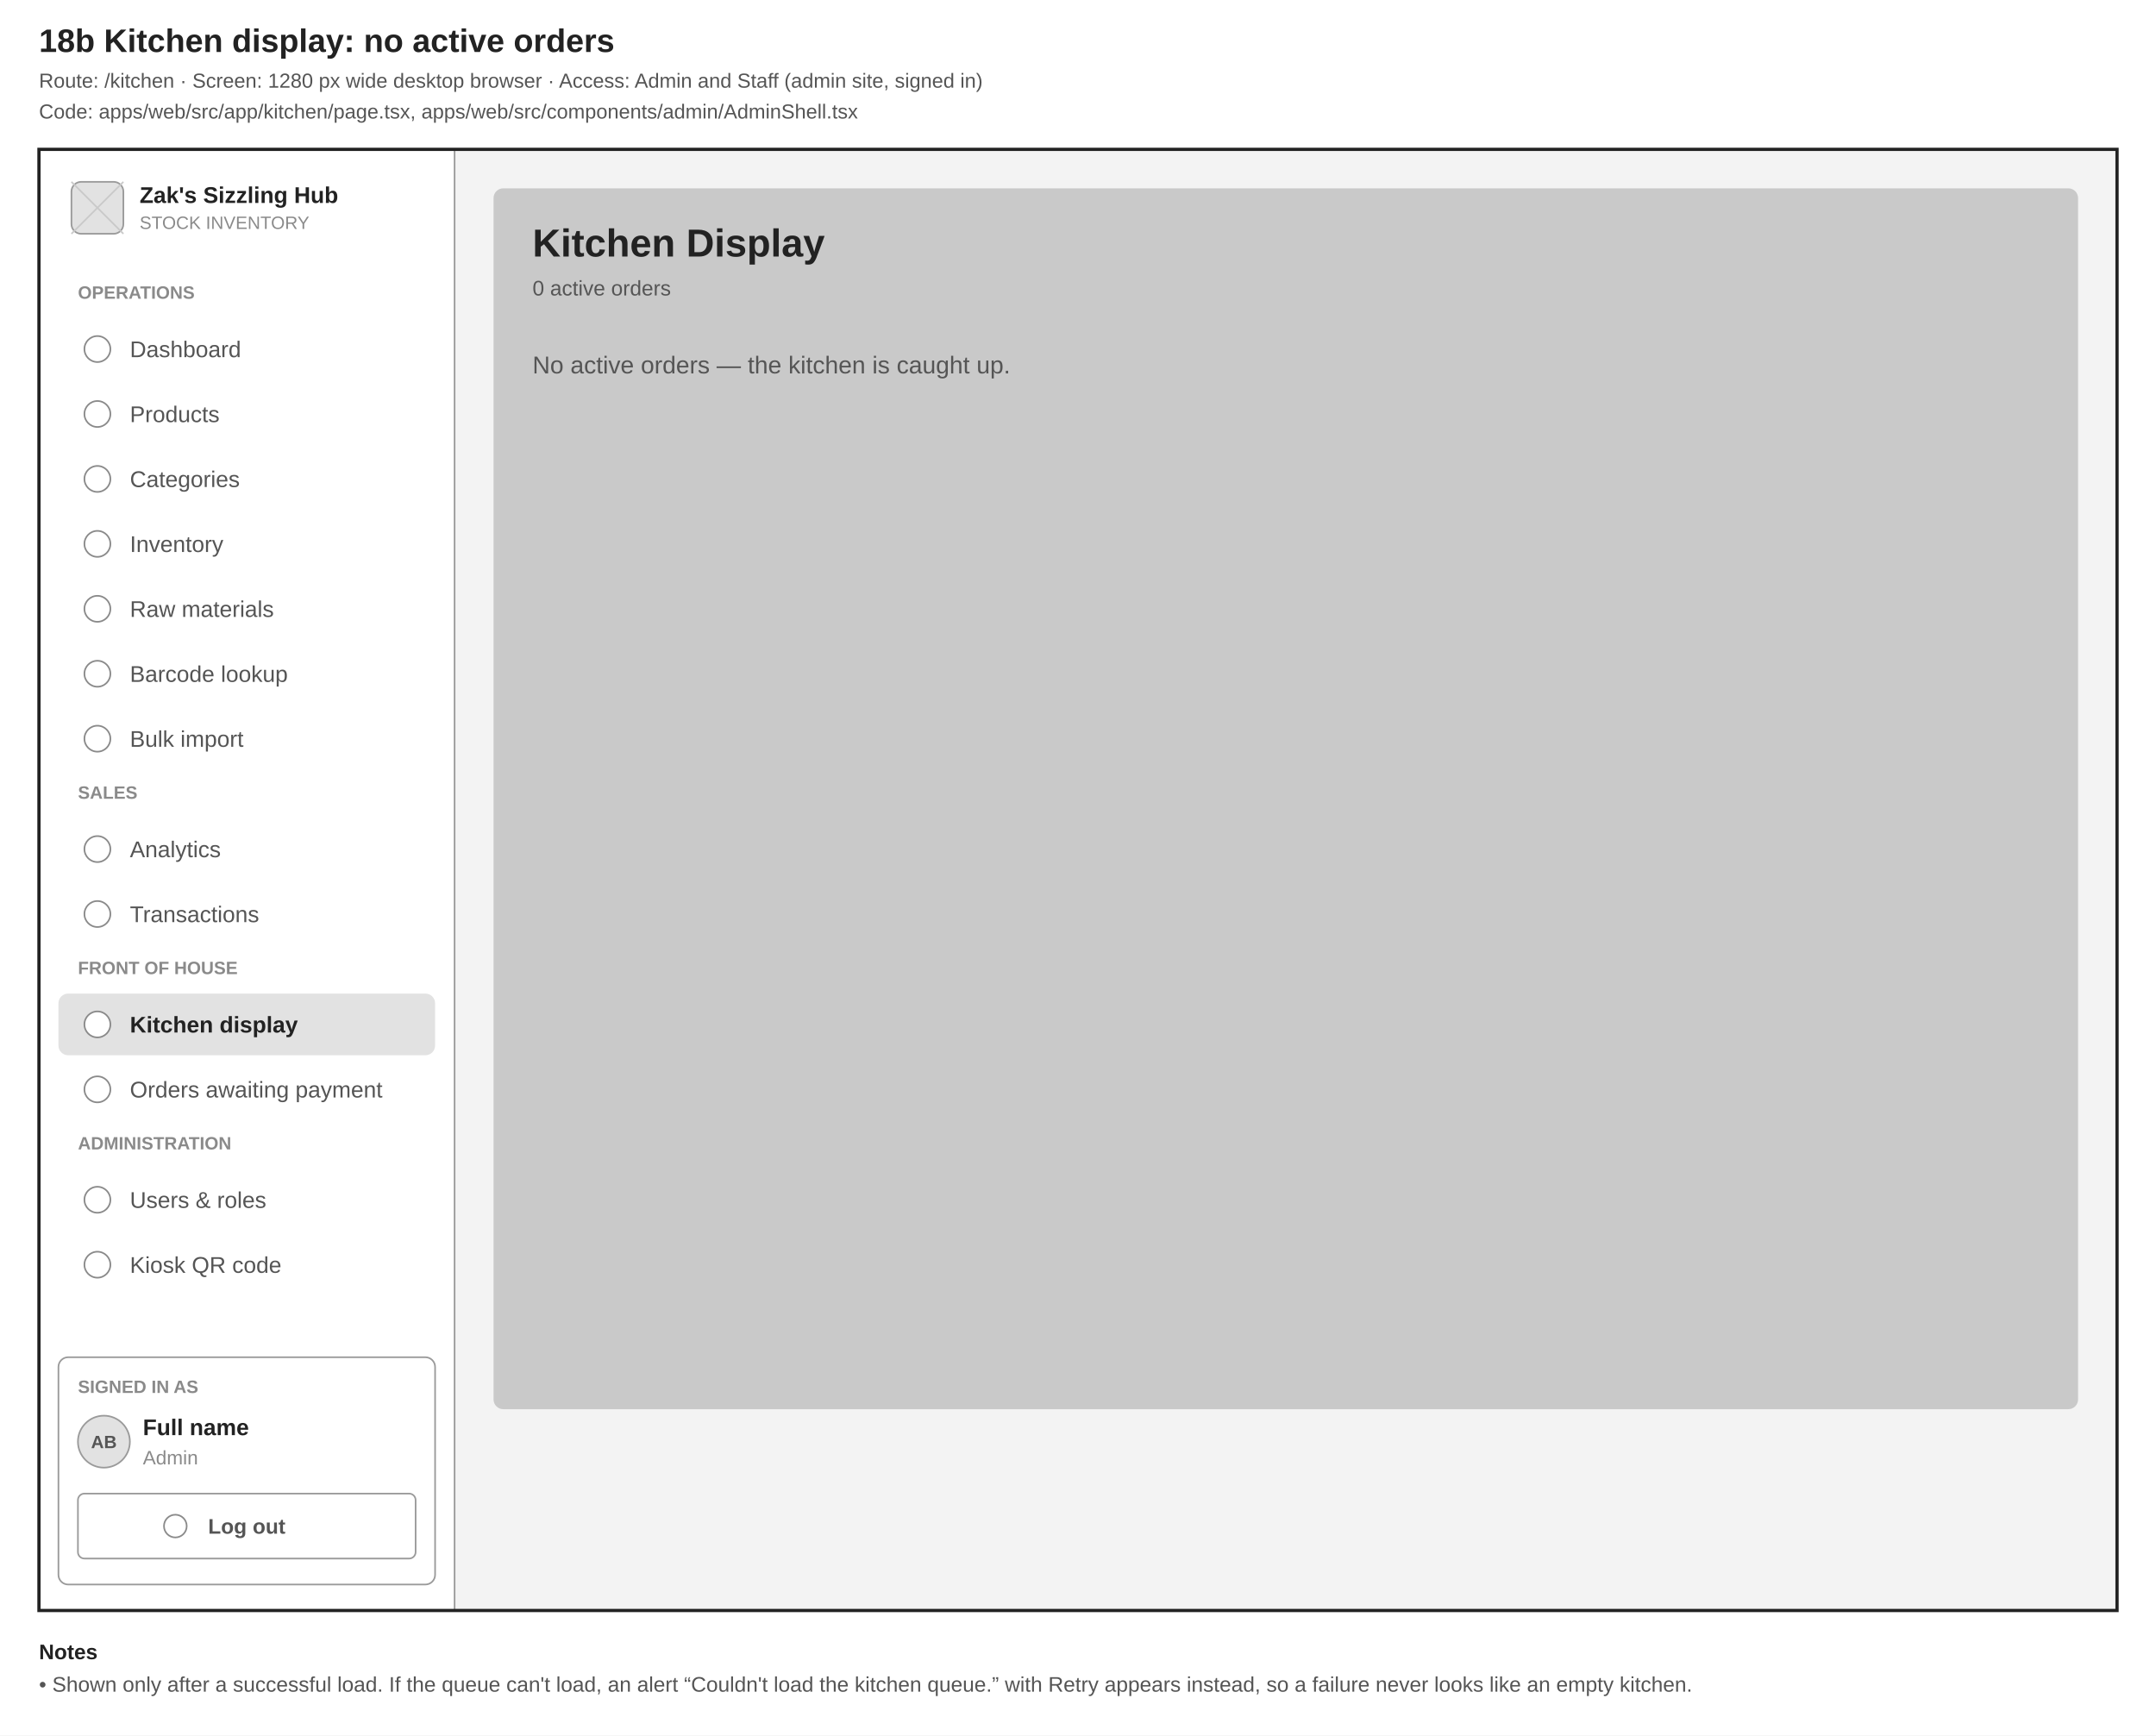
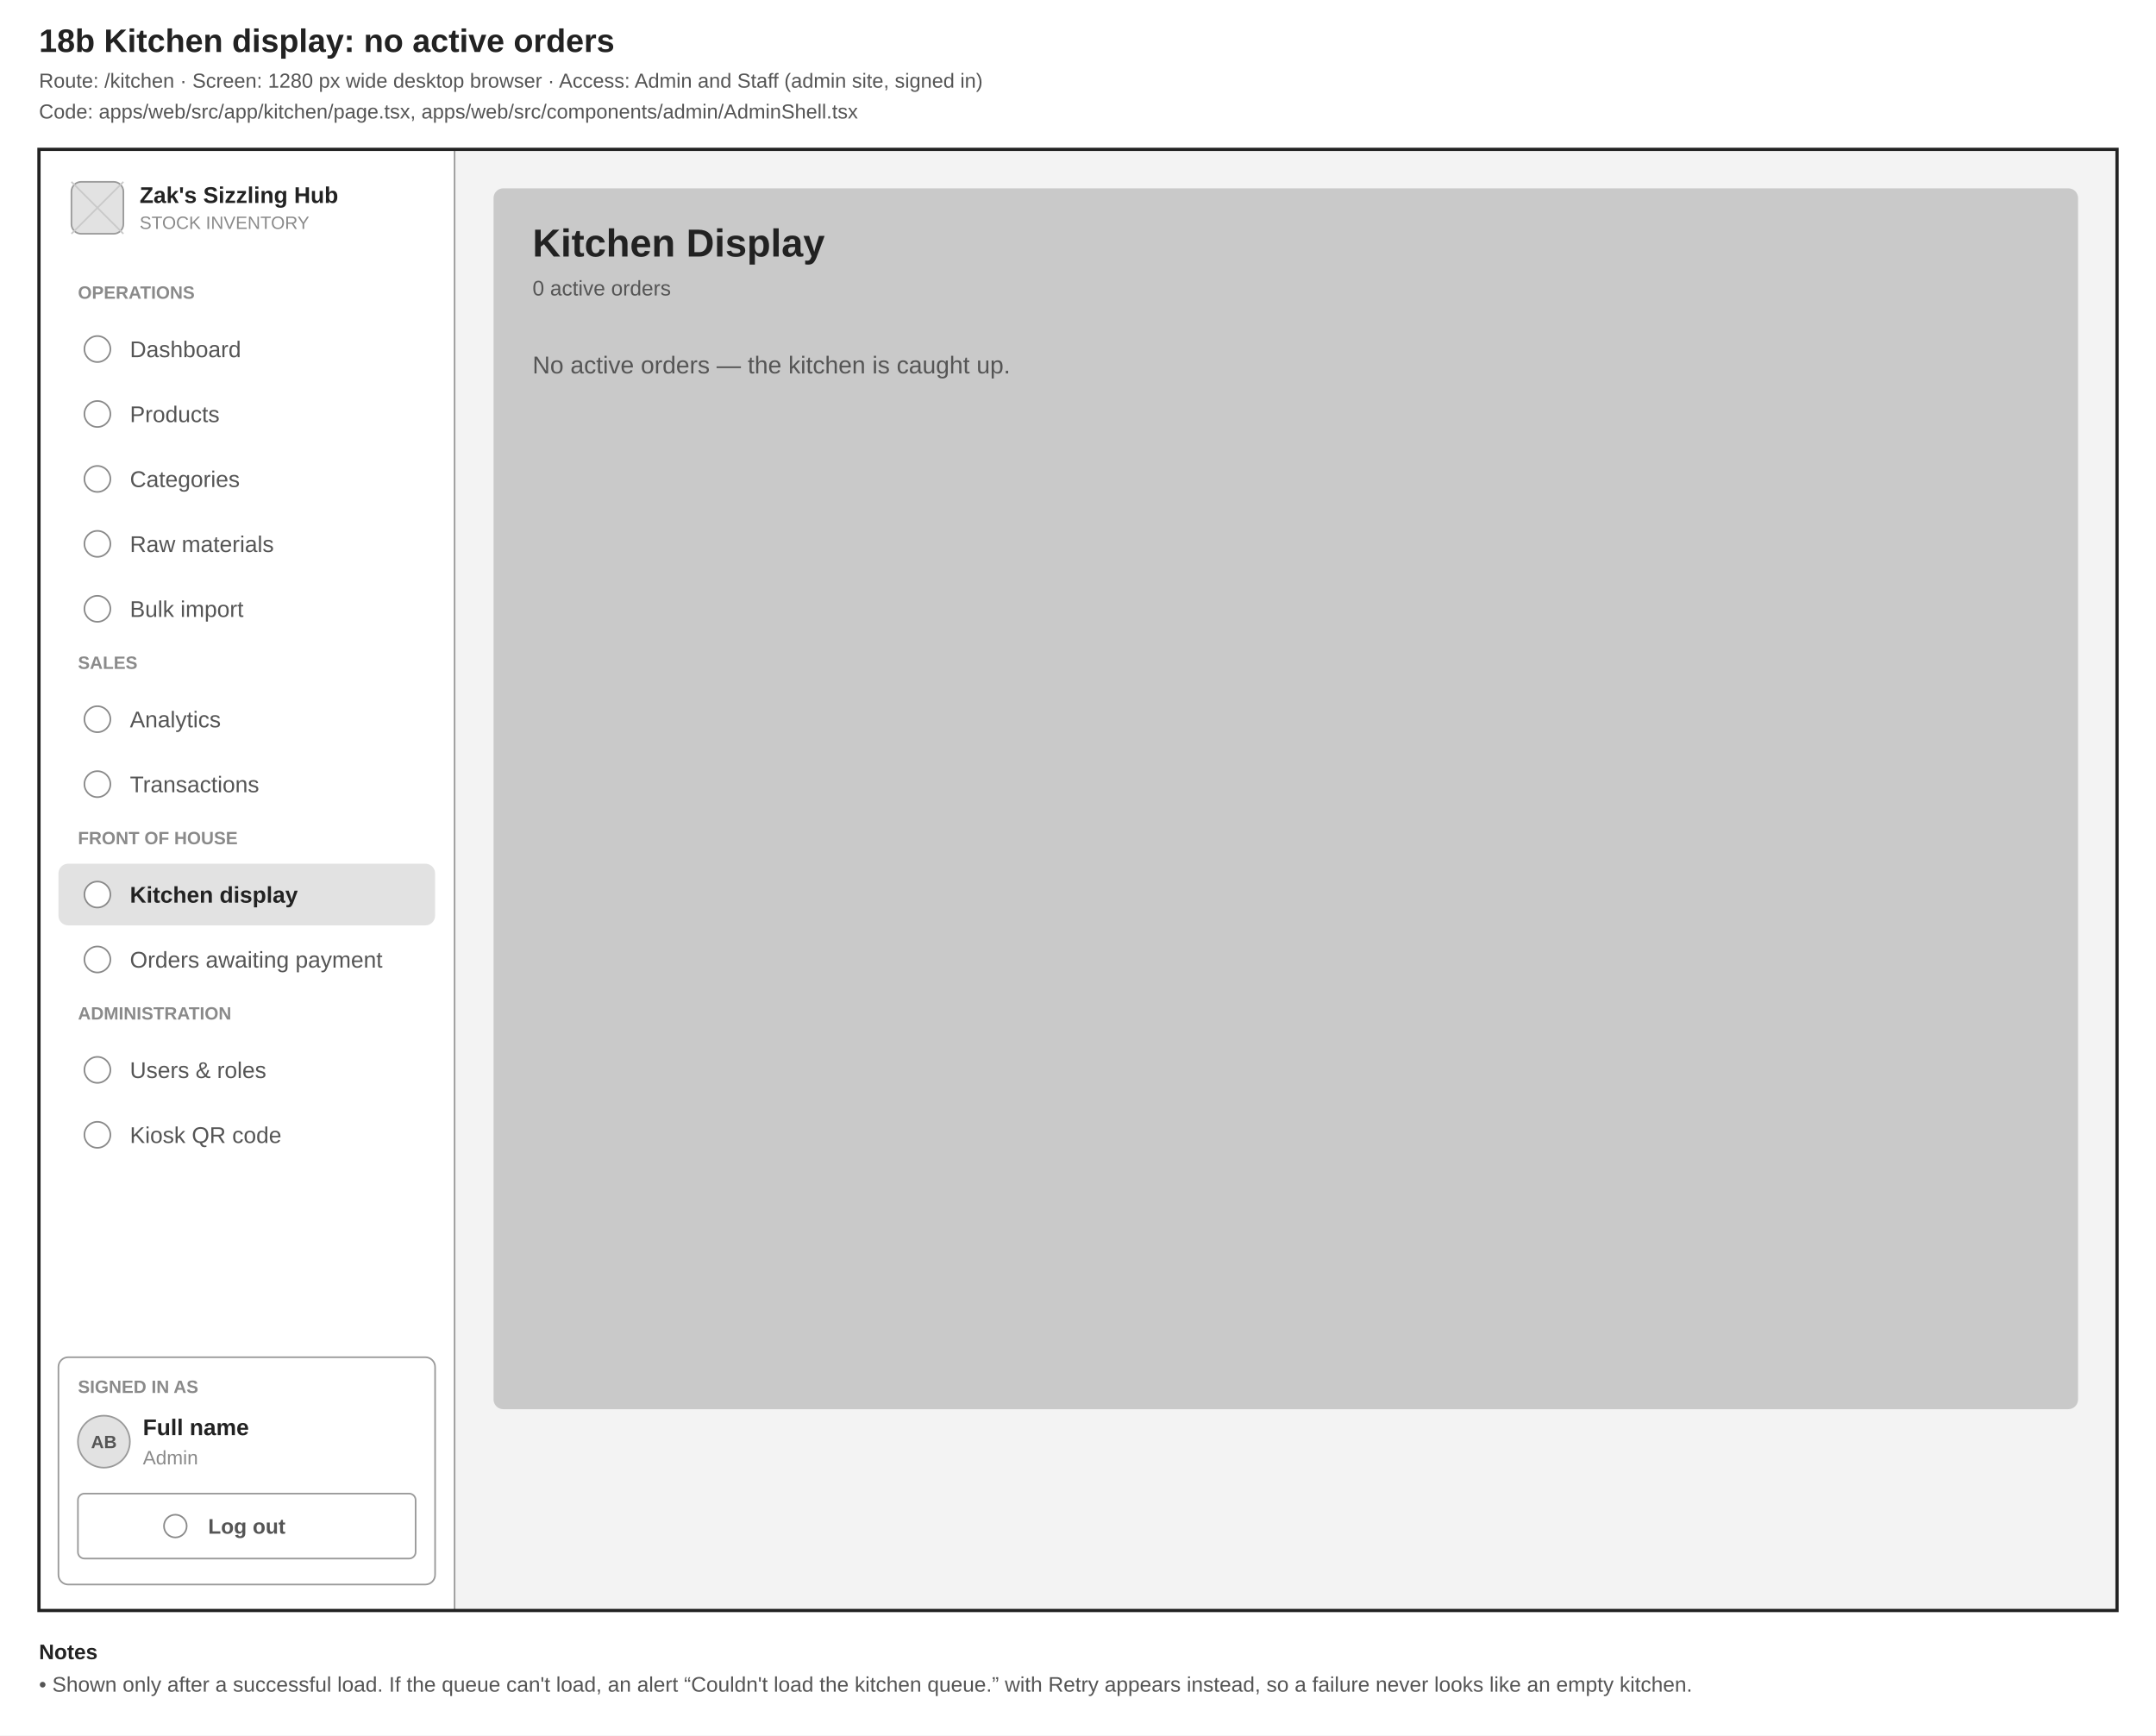
<svg xmlns="http://www.w3.org/2000/svg" width="1328" height="1069" viewBox="0 0 1328 1069">
  <rect x="0" y="0" width="1328" height="1069" fill="#ffffff" />
  <text x="24" y="32" font-family="Arial, Helvetica, sans-serif" font-size="20" font-weight="700" fill="#222222">18b  Kitchen display: no active orders</text>
  <text x="24" y="54" font-family="Arial, Helvetica, sans-serif" font-size="12.5" fill="#555555">Route: /kitchen   ·   Screen: 1280 px wide desktop browser   ·   Access: Admin and Staff (admin site, signed in)</text>
  <text x="24" y="73" font-family="Arial, Helvetica, sans-serif" font-size="12.5" fill="#555555">Code: apps/web/src/app/kitchen/page.tsx, apps/web/src/components/admin/AdminShell.tsx</text>
  <text x="24" y="1022" font-family="Arial, Helvetica, sans-serif" font-size="13" font-weight="700" fill="#222222">Notes</text>
  <text x="24" y="1042" font-family="Arial, Helvetica, sans-serif" font-size="13" fill="#555555" xml:space="preserve">• Shown only after a successful load. If the queue can't load, an alert “Couldn't load the kitchen queue.” with Retry appears instead, so a failure never looks like an empty kitchen.</text>
  <g transform="translate(24,92)">
    <clipPath id="frame">
      <rect x="0" y="0" width="1280" height="900" />
    </clipPath>
    <g clip-path="url(#frame)">
      <rect x="0" y="0" width="1280" height="900" fill="#ffffff" />
      <rect x="0" y="0" width="1280" height="900" rx="0" fill="#f3f3f3" stroke="none" />
      <rect x="0" y="0" width="256" height="900" rx="0" fill="#ffffff" stroke="none" />
      <line x1="256" y1="0" x2="256" y2="900" stroke="#9a9a9a" stroke-width="1" />
      <rect x="20" y="20" width="32" height="32" rx="6" fill="#e2e2e2" stroke="#9a9a9a" stroke-width="1" />
      <line x1="20" y1="20" x2="52" y2="52" stroke="#c9c9c9" stroke-width="1" />
      <line x1="52" y1="20" x2="20" y2="52" stroke="#c9c9c9" stroke-width="1" />
      <text x="62" y="33" font-family="Arial, Helvetica, sans-serif" font-size="14" font-weight="700" text-anchor="start" fill="#222222">Zak's Sizzling Hub</text>
      <text x="62" y="49" font-family="Arial, Helvetica, sans-serif" font-size="11" font-weight="400" text-anchor="start" fill="#8a8a8a">STOCK INVENTORY</text>
      <text x="24" y="92" font-family="Arial, Helvetica, sans-serif" font-size="11" font-weight="700" text-anchor="start" fill="#8a8a8a">OPERATIONS</text>
      <circle cx="36" cy="123" r="8" fill="#ffffff" stroke="#8a8a8a" stroke-width="1" />
      <text x="56" y="128" font-family="Arial, Helvetica, sans-serif" font-size="14" font-weight="400" text-anchor="start" fill="#555555">Dashboard</text>
      <circle cx="36" cy="163" r="8" fill="#ffffff" stroke="#8a8a8a" stroke-width="1" />
      <text x="56" y="168" font-family="Arial, Helvetica, sans-serif" font-size="14" font-weight="400" text-anchor="start" fill="#555555">Products</text>
      <circle cx="36" cy="203" r="8" fill="#ffffff" stroke="#8a8a8a" stroke-width="1" />
      <text x="56" y="208" font-family="Arial, Helvetica, sans-serif" font-size="14" font-weight="400" text-anchor="start" fill="#555555">Categories</text>
      <circle cx="36" cy="243" r="8" fill="#ffffff" stroke="#8a8a8a" stroke-width="1" />
-       <text x="56" y="248" font-family="Arial, Helvetica, sans-serif" font-size="14" font-weight="400" text-anchor="start" fill="#555555">Inventory</text>
+       <text x="56" y="248" font-family="Arial, Helvetica, sans-serif" font-size="14" font-weight="400" text-anchor="start" fill="#555555">Raw materials</text>
      <circle cx="36" cy="283" r="8" fill="#ffffff" stroke="#8a8a8a" stroke-width="1" />
-       <text x="56" y="288" font-family="Arial, Helvetica, sans-serif" font-size="14" font-weight="400" text-anchor="start" fill="#555555">Raw materials</text>
-       <circle cx="36" cy="323" r="8" fill="#ffffff" stroke="#8a8a8a" stroke-width="1" />
-       <text x="56" y="328" font-family="Arial, Helvetica, sans-serif" font-size="14" font-weight="400" text-anchor="start" fill="#555555">Barcode lookup</text>
-       <circle cx="36" cy="363" r="8" fill="#ffffff" stroke="#8a8a8a" stroke-width="1" />
-       <text x="56" y="368" font-family="Arial, Helvetica, sans-serif" font-size="14" font-weight="400" text-anchor="start" fill="#555555">Bulk import</text>
-       <text x="24" y="400" font-family="Arial, Helvetica, sans-serif" font-size="11" font-weight="700" text-anchor="start" fill="#8a8a8a">SALES</text>
-       <circle cx="36" cy="431" r="8" fill="#ffffff" stroke="#8a8a8a" stroke-width="1" />
-       <text x="56" y="436" font-family="Arial, Helvetica, sans-serif" font-size="14" font-weight="400" text-anchor="start" fill="#555555">Analytics</text>
-       <circle cx="36" cy="471" r="8" fill="#ffffff" stroke="#8a8a8a" stroke-width="1" />
-       <text x="56" y="476" font-family="Arial, Helvetica, sans-serif" font-size="14" font-weight="400" text-anchor="start" fill="#555555">Transactions</text>
-       <text x="24" y="508" font-family="Arial, Helvetica, sans-serif" font-size="11" font-weight="700" text-anchor="start" fill="#8a8a8a">FRONT OF HOUSE</text>
-       <rect x="12" y="520" width="232" height="38" rx="6" fill="#e2e2e2" stroke="none" />
-       <circle cx="36" cy="539" r="8" fill="#ffffff" stroke="#8a8a8a" stroke-width="1" />
-       <text x="56" y="544" font-family="Arial, Helvetica, sans-serif" font-size="14" font-weight="700" text-anchor="start" fill="#222222">Kitchen display</text>
-       <circle cx="36" cy="579" r="8" fill="#ffffff" stroke="#8a8a8a" stroke-width="1" />
-       <text x="56" y="584" font-family="Arial, Helvetica, sans-serif" font-size="14" font-weight="400" text-anchor="start" fill="#555555">Orders awaiting payment</text>
-       <text x="24" y="616" font-family="Arial, Helvetica, sans-serif" font-size="11" font-weight="700" text-anchor="start" fill="#8a8a8a">ADMINISTRATION</text>
-       <circle cx="36" cy="647" r="8" fill="#ffffff" stroke="#8a8a8a" stroke-width="1" />
-       <text x="56" y="652" font-family="Arial, Helvetica, sans-serif" font-size="14" font-weight="400" text-anchor="start" fill="#555555">Users &amp; roles</text>
-       <circle cx="36" cy="687" r="8" fill="#ffffff" stroke="#8a8a8a" stroke-width="1" />
-       <text x="56" y="692" font-family="Arial, Helvetica, sans-serif" font-size="14" font-weight="400" text-anchor="start" fill="#555555">Kiosk QR code</text>
+       <text x="56" y="288" font-family="Arial, Helvetica, sans-serif" font-size="14" font-weight="400" text-anchor="start" fill="#555555">Bulk import</text>
+       <text x="24" y="320" font-family="Arial, Helvetica, sans-serif" font-size="11" font-weight="700" text-anchor="start" fill="#8a8a8a">SALES</text>
+       <circle cx="36" cy="351" r="8" fill="#ffffff" stroke="#8a8a8a" stroke-width="1" />
+       <text x="56" y="356" font-family="Arial, Helvetica, sans-serif" font-size="14" font-weight="400" text-anchor="start" fill="#555555">Analytics</text>
+       <circle cx="36" cy="391" r="8" fill="#ffffff" stroke="#8a8a8a" stroke-width="1" />
+       <text x="56" y="396" font-family="Arial, Helvetica, sans-serif" font-size="14" font-weight="400" text-anchor="start" fill="#555555">Transactions</text>
+       <text x="24" y="428" font-family="Arial, Helvetica, sans-serif" font-size="11" font-weight="700" text-anchor="start" fill="#8a8a8a">FRONT OF HOUSE</text>
+       <rect x="12" y="440" width="232" height="38" rx="6" fill="#e2e2e2" stroke="none" />
+       <circle cx="36" cy="459" r="8" fill="#ffffff" stroke="#8a8a8a" stroke-width="1" />
+       <text x="56" y="464" font-family="Arial, Helvetica, sans-serif" font-size="14" font-weight="700" text-anchor="start" fill="#222222">Kitchen display</text>
+       <circle cx="36" cy="499" r="8" fill="#ffffff" stroke="#8a8a8a" stroke-width="1" />
+       <text x="56" y="504" font-family="Arial, Helvetica, sans-serif" font-size="14" font-weight="400" text-anchor="start" fill="#555555">Orders awaiting payment</text>
+       <text x="24" y="536" font-family="Arial, Helvetica, sans-serif" font-size="11" font-weight="700" text-anchor="start" fill="#8a8a8a">ADMINISTRATION</text>
+       <circle cx="36" cy="567" r="8" fill="#ffffff" stroke="#8a8a8a" stroke-width="1" />
+       <text x="56" y="572" font-family="Arial, Helvetica, sans-serif" font-size="14" font-weight="400" text-anchor="start" fill="#555555">Users &amp; roles</text>
+       <circle cx="36" cy="607" r="8" fill="#ffffff" stroke="#8a8a8a" stroke-width="1" />
+       <text x="56" y="612" font-family="Arial, Helvetica, sans-serif" font-size="14" font-weight="400" text-anchor="start" fill="#555555">Kiosk QR code</text>
      <rect x="12" y="744" width="232" height="140" rx="6" fill="#ffffff" stroke="#9a9a9a" stroke-width="1" />
      <text x="24" y="766" font-family="Arial, Helvetica, sans-serif" font-size="11" font-weight="700" text-anchor="start" fill="#8a8a8a">SIGNED IN AS</text>
      <circle cx="40" cy="796" r="16" fill="#e2e2e2" stroke="#9a9a9a" stroke-width="1" />
      <text x="40" y="800" font-family="Arial, Helvetica, sans-serif" font-size="11" font-weight="700" text-anchor="middle" fill="#555555">AB</text>
      <text x="64" y="792" font-family="Arial, Helvetica, sans-serif" font-size="14" font-weight="700" text-anchor="start" fill="#222222">Full name</text>
      <text x="64" y="810" font-family="Arial, Helvetica, sans-serif" font-size="12" font-weight="400" text-anchor="start" fill="#8a8a8a">Admin</text>
      <rect x="24" y="828" width="208" height="40" rx="4" fill="#ffffff" stroke="#9a9a9a" stroke-width="1" />
      <text x="128.0" y="852.68" font-family="Arial, Helvetica, sans-serif" font-size="13" font-weight="700" text-anchor="middle" fill="#555555">Log out</text>
      <circle cx="84" cy="848" r="7" fill="#ffffff" stroke="#8a8a8a" stroke-width="1" />
      <rect x="280" y="24" width="976" height="752" rx="6" fill="#c9c9c9" stroke="none" />
      <text x="304" y="66" font-family="Arial, Helvetica, sans-serif" font-size="24" font-weight="700" text-anchor="start" fill="#222222">Kitchen Display</text>
      <text x="304" y="90" font-family="Arial, Helvetica, sans-serif" font-size="13" font-weight="400" text-anchor="start" fill="#555555">0 active orders</text>
      <text x="304" y="138" font-family="Arial, Helvetica, sans-serif" font-size="15" font-weight="400" text-anchor="start" fill="#555555">No active orders — the kitchen is caught up.</text>
    </g>
    <rect x="0" y="0" width="1280" height="900" fill="none" stroke="#222222" stroke-width="2" />
  </g>
</svg>
